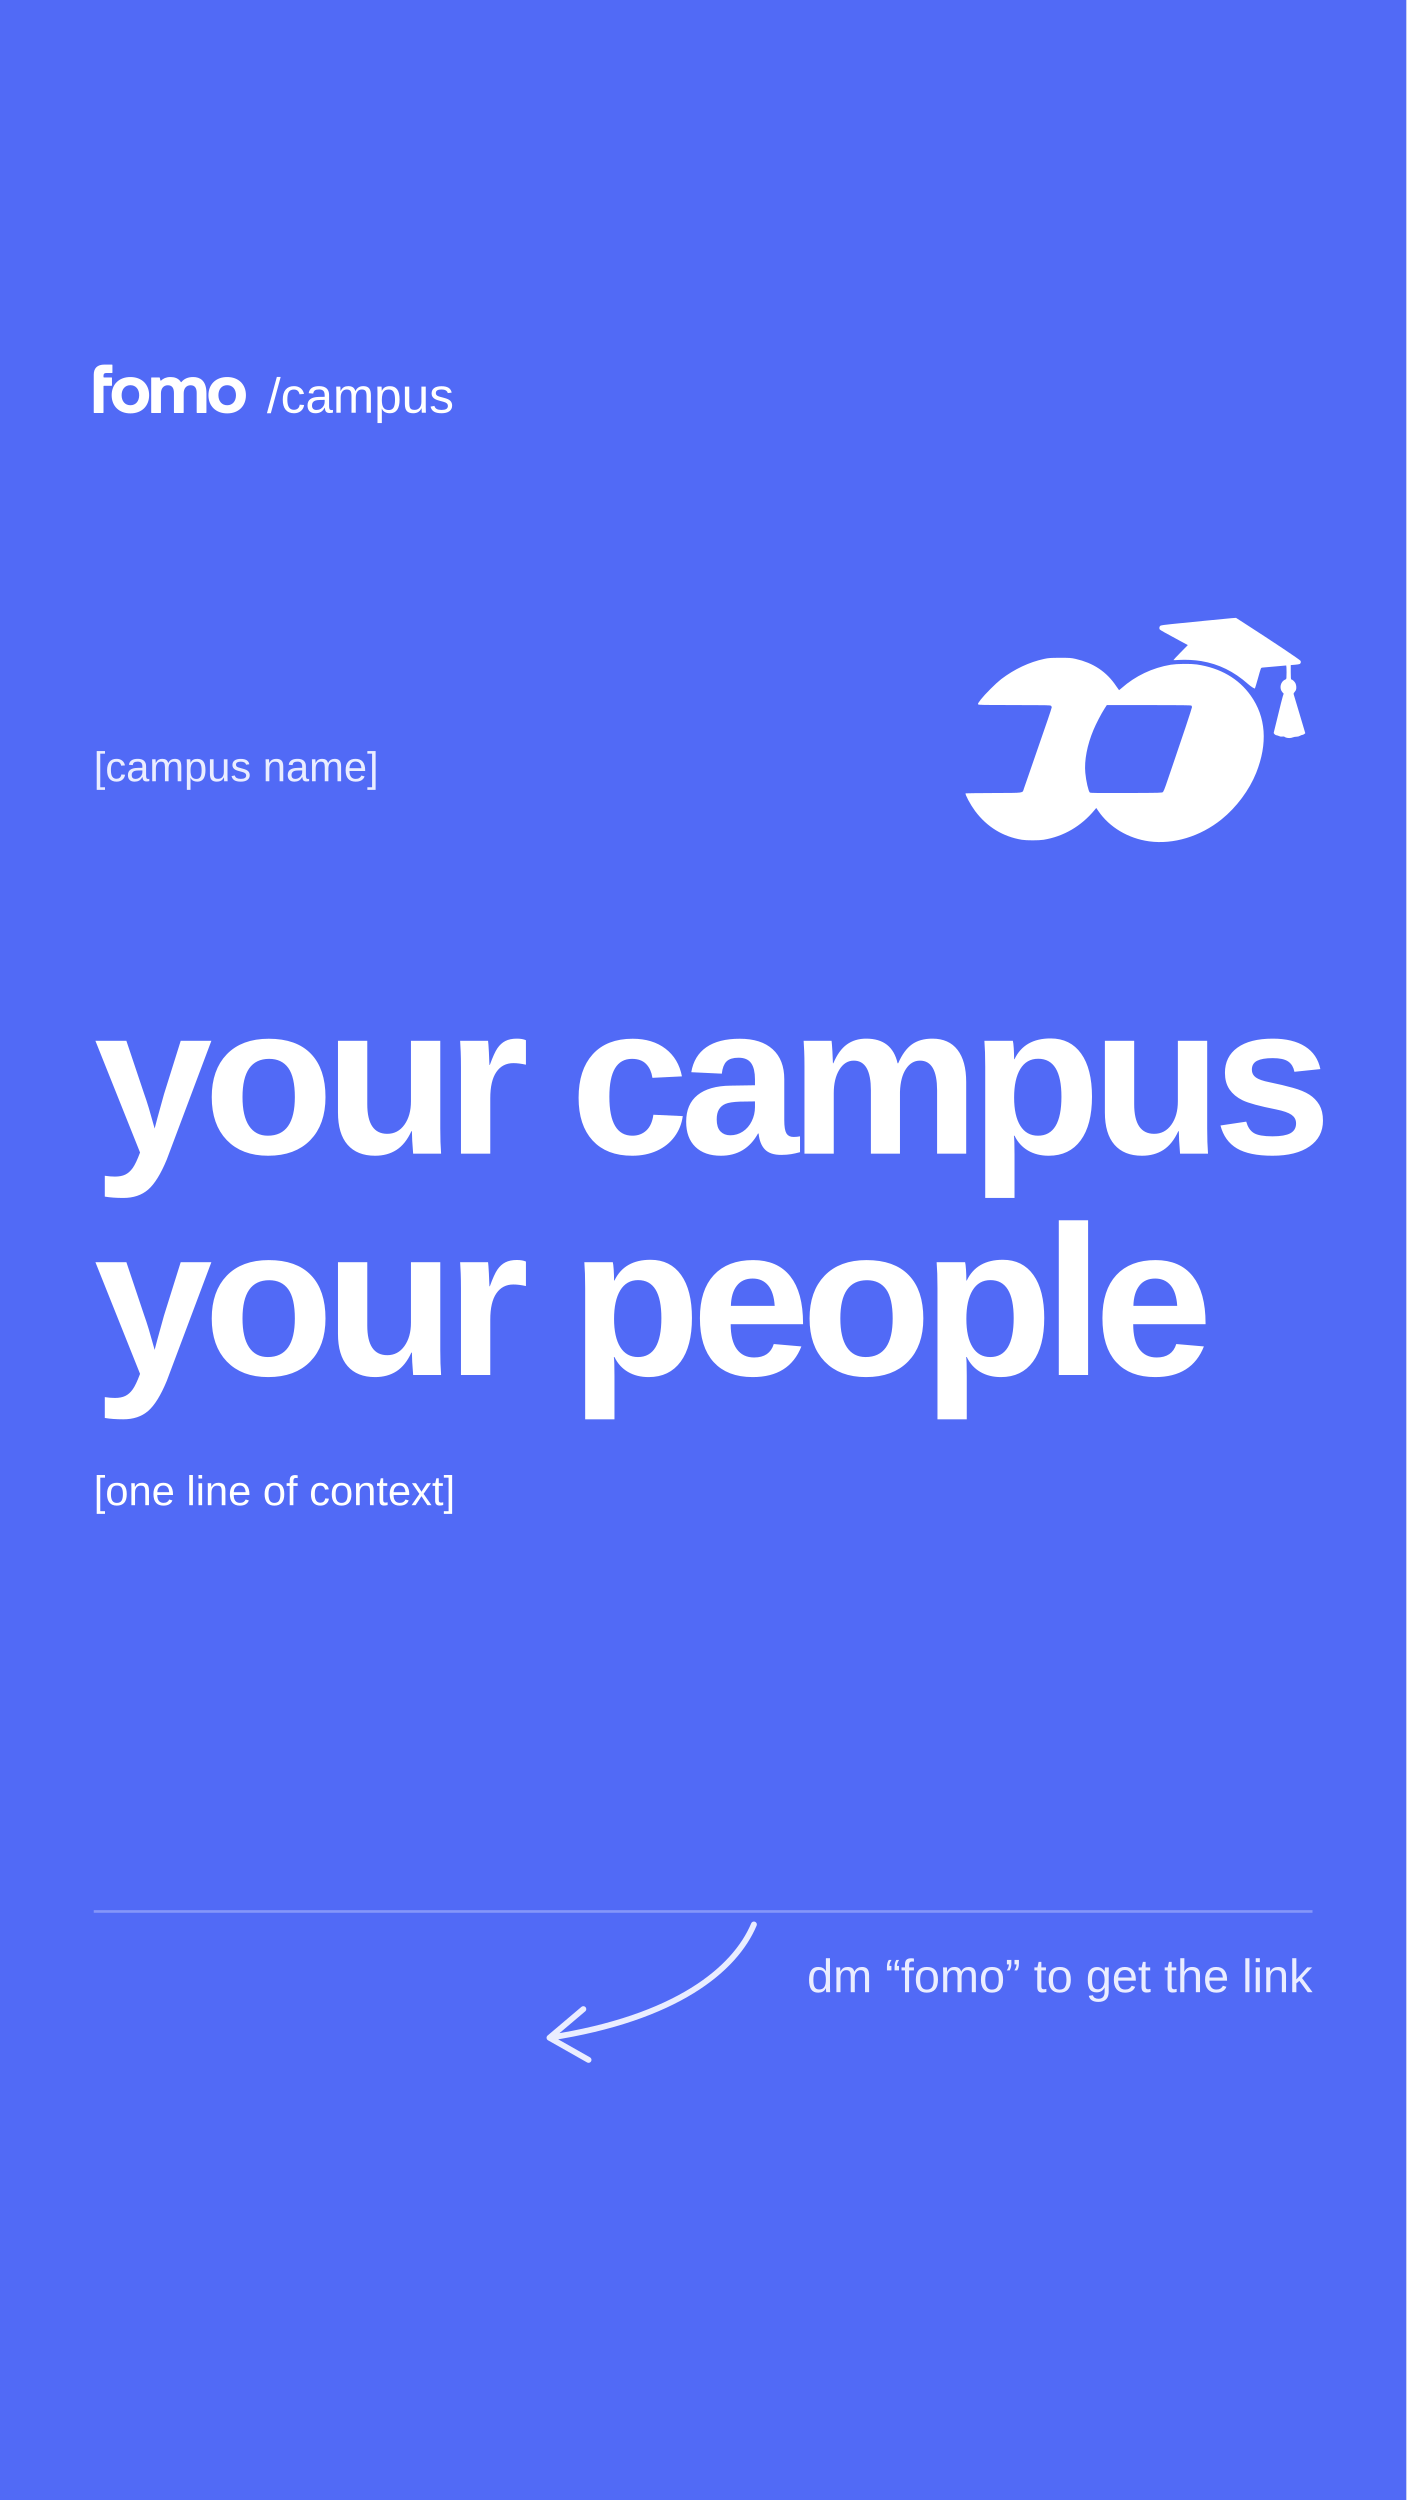
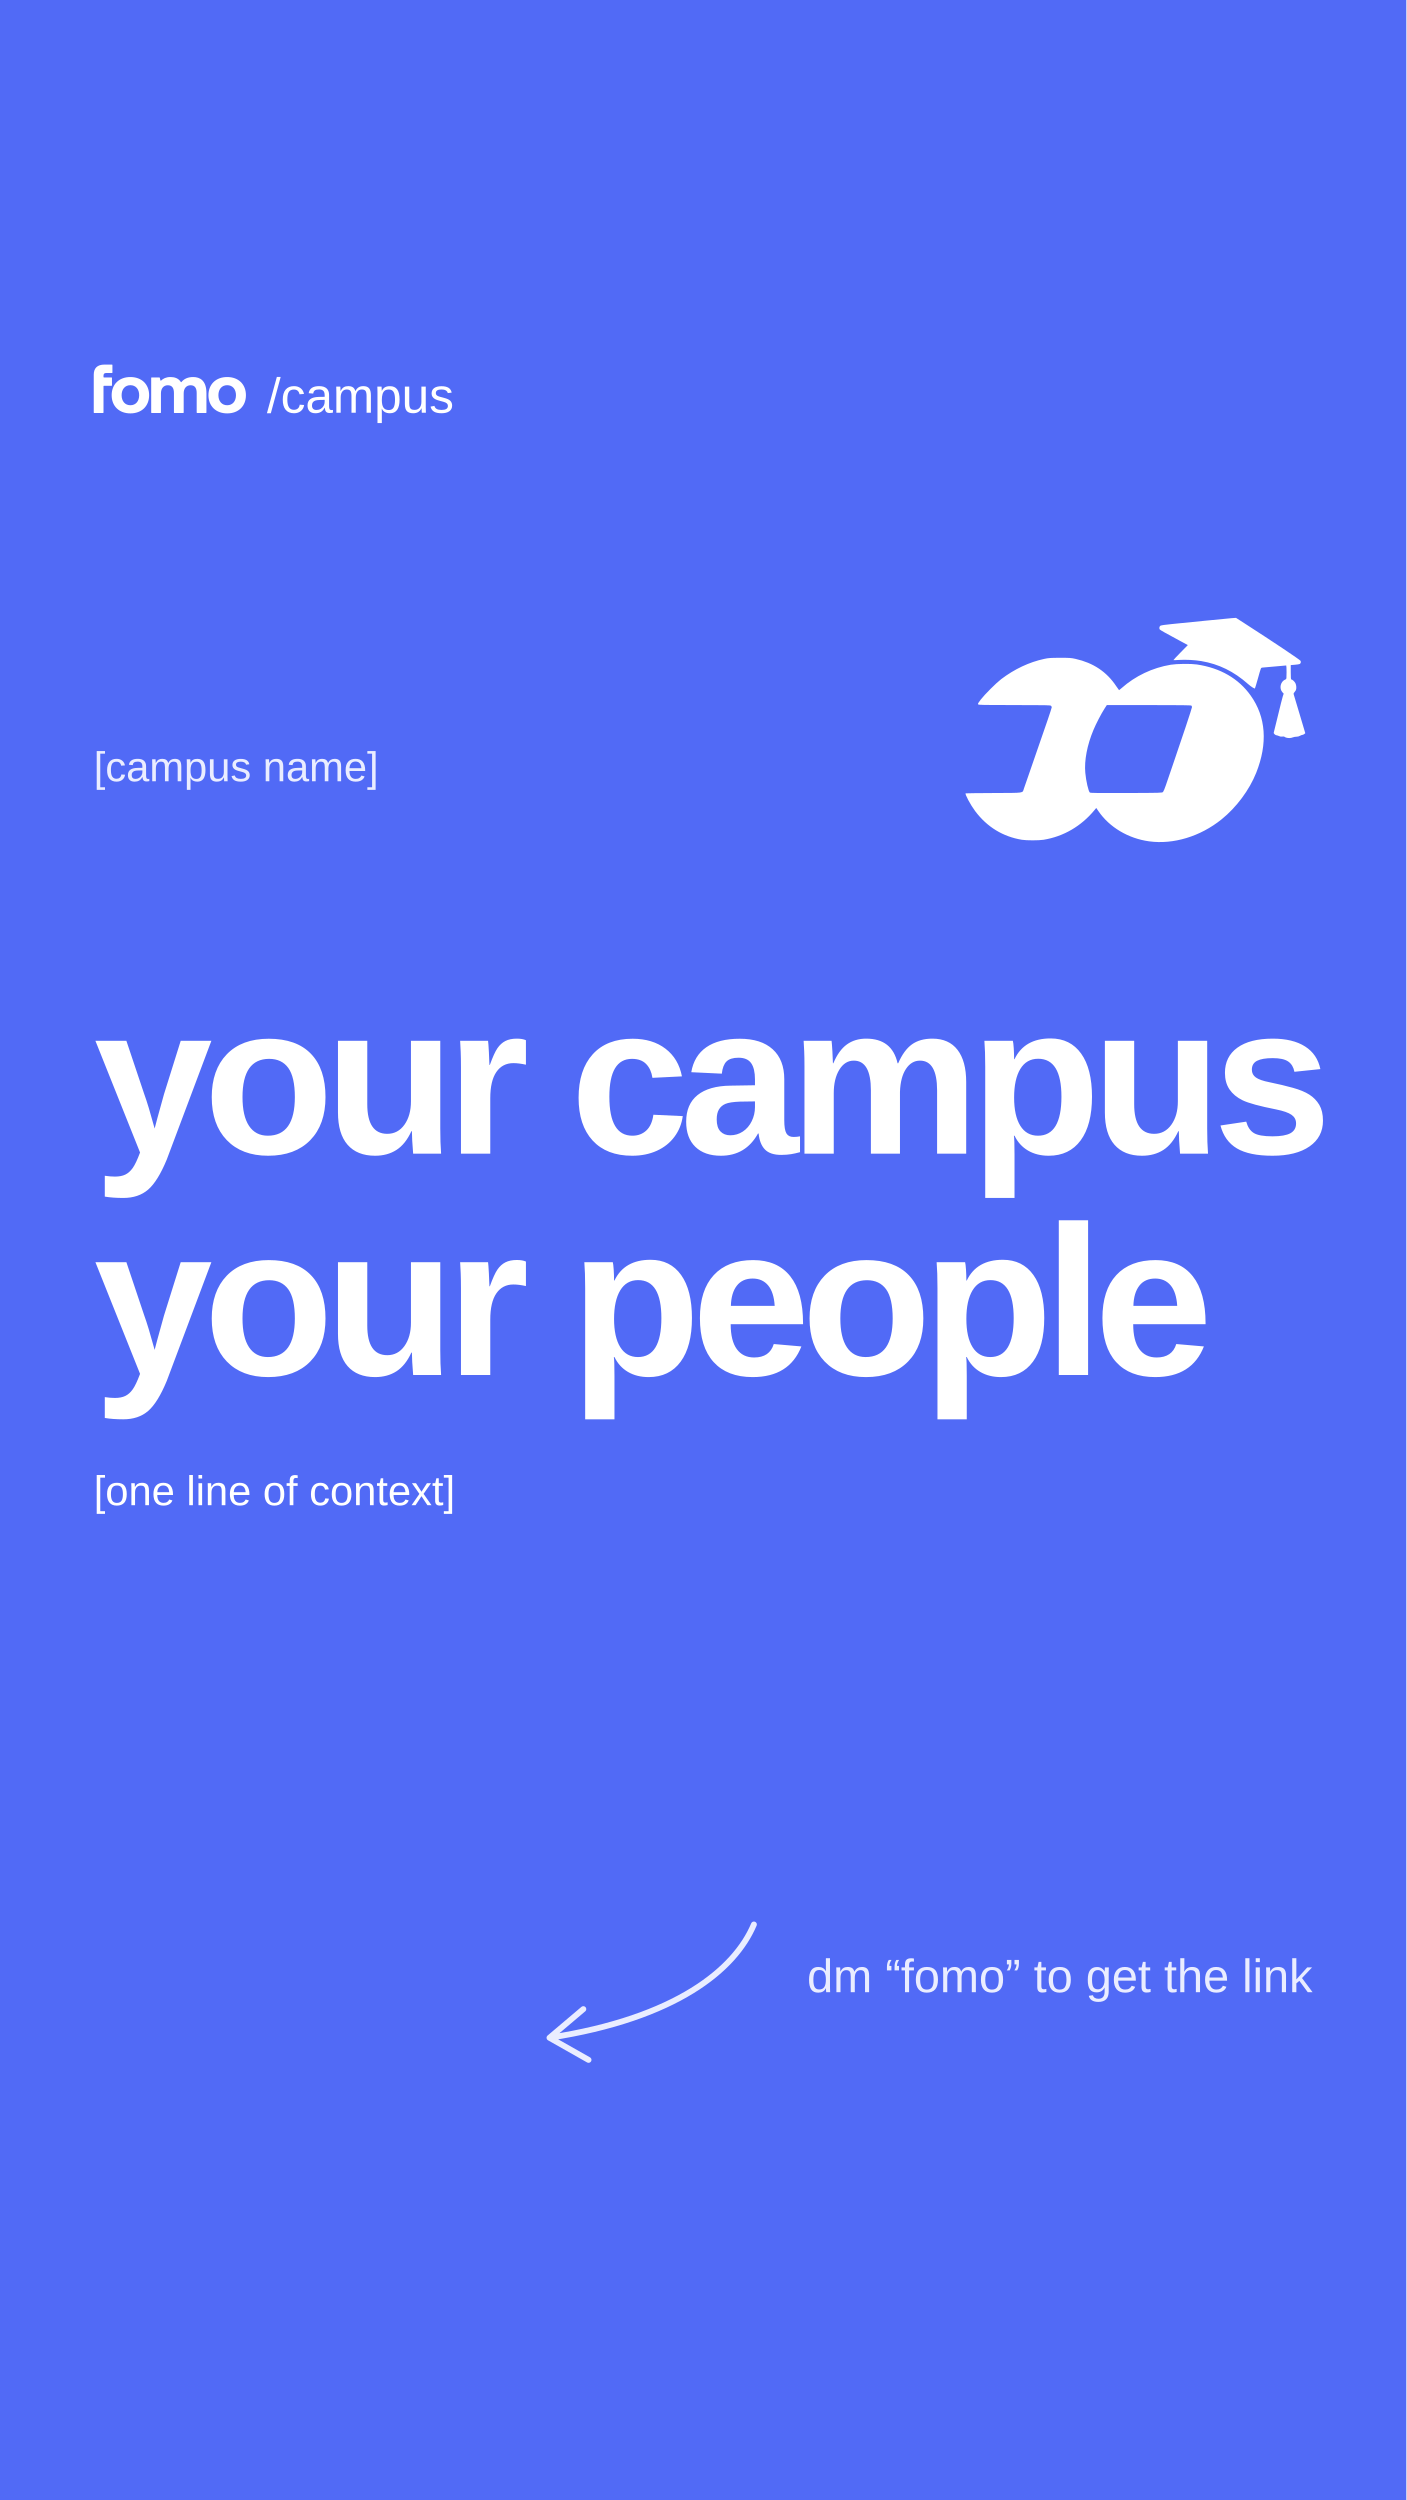
<svg xmlns="http://www.w3.org/2000/svg" xmlns:xlink="http://www.w3.org/1999/xlink" width="1080" height="1920" viewBox="0 0 1080 1920" role="img" aria-labelledby="title description">
  <defs>
    <style>text{font-family:Aeonik,Arial,sans-serif} .headline{font-size:164px;font-weight:700;letter-spacing:-7px} .label{font-size:32px;font-weight:500} .context{font-size:32px;font-weight:400}</style>
    <symbol id="fomo-campus-mark" viewBox="0 0 620 415">
      <g fill="currentColor" fill-rule="evenodd" transform="translate(-240.190 -291.993) scale(0.815589)">
        <path d="M704.000,851.489 C659.298,845.350 618.849,821.276 595.279,786.779 L590.531,779.831 L586.540,784.665 C558.138,819.063 520.232,841.118 477.500,848.109 C467.438,849.755 440.897,849.775 431.000,848.144 C390.066,841.399 356.287,820.720 330.727,786.759 C320.650,773.369 307.823,749.353 310.282,748.480 C310.952,748.242 338.147,747.924 370.715,747.774 C437.969,747.463 431.842,748.359 435.217,738.339 C436.299,735.128 440.265,723.725 444.030,713.000 C452.124,689.943 474.687,624.651 486.579,589.869 C491.210,576.322 495.000,564.542 495.000,563.691 C495.000,562.839 494.293,561.436 493.429,560.571 C492.027,559.170 483.541,559.000 415.051,559.000 C348.565,559.000 338.080,558.802 337.020,557.524 C336.010,556.307 336.975,554.517 342.549,547.274 C351.040,536.242 375.944,511.356 386.500,503.355 C415.124,481.659 446.747,466.787 479.000,459.852 C488.127,457.890 492.509,457.588 512.500,457.547 C533.032,457.505 536.614,457.749 545.881,459.824 C584.401,468.449 613.143,487.752 633.619,518.750 C636.617,523.288 639.264,527.000 639.501,527.000 C639.739,527.000 642.144,525.037 644.846,522.637 C674.311,496.467 711.276,478.895 750.500,472.411 C763.328,470.290 794.041,469.982 806.500,471.849 C856.836,479.392 895.899,501.942 921.968,538.507 C954.832,584.602 958.909,641.335 933.881,704.280 C919.198,741.207 891.383,778.611 859.500,804.302 C813.865,841.075 756.010,858.632 704.000,851.489 Z M733.852,745.500 C734.901,744.400 737.568,738.100 739.778,731.500 C741.988,724.900 748.839,704.875 755.003,687.000 C774.125,631.539 796.000,565.624 796.000,563.462 C796.000,562.328 795.460,560.860 794.800,560.200 C793.884,559.284 772.221,559.000 703.396,559.000 L613.193,559.000 L607.900,567.250 C600.996,578.011 590.163,598.929 584.528,612.379 C570.986,644.701 564.625,678.053 567.010,704.228 C568.643,722.141 573.768,744.378 576.815,746.768 C578.095,747.772 594.392,747.980 655.188,747.768 C730.463,747.505 731.982,747.461 733.852,745.500 Z M998.299,628.894 C996.539,628.385 994.824,627.524 994.489,626.982 C994.146,626.428 992.190,626.266 990.022,626.612 C987.410,627.030 985.121,626.708 982.929,625.615 C981.149,624.727 978.923,624.000 977.981,624.000 C975.197,624.000 970.787,619.991 971.523,618.130 C971.877,617.233 975.979,600.548 980.638,581.052 C985.297,561.556 989.956,543.106 990.991,540.052 L992.872,534.500 L990.500,532.000 C982.248,523.304 985.952,507.770 997.250,503.694 C998.807,503.132 999.000,501.464 999.000,488.531 C999.000,480.539 998.672,474.000 998.272,474.000 C995.946,474.000 949.957,478.091 947.317,478.533 C943.666,479.144 944.526,477.033 936.947,504.000 C934.088,514.175 931.444,522.838 931.072,523.252 C930.186,524.238 922.689,519.440 916.433,513.885 C885.904,486.771 853.740,470.988 815.991,464.599 C802.027,462.235 782.154,461.195 768.545,462.114 C761.969,462.559 756.404,462.737 756.178,462.511 C755.952,462.285 762.816,454.929 771.432,446.164 L787.096,430.229 L769.798,420.922 C739.352,404.542 727.553,397.893 726.782,396.682 C725.220,394.225 725.982,390.057 728.250,388.655 C729.634,387.800 738.967,386.442 752.500,385.127 C764.600,383.951 796.325,380.774 823.000,378.067 C849.675,375.360 875.775,372.844 881.000,372.477 L890.500,371.808 L909.000,383.723 C968.284,421.904 1027.749,461.663 1028.963,463.931 C1030.330,466.486 1029.516,469.662 1027.182,470.880 C1026.257,471.362 1021.562,472.077 1016.750,472.468 L1008.000,473.180 L1008.000,488.590 C1008.000,499.093 1008.349,504.000 1009.096,504.000 C1011.343,504.000 1016.111,508.296 1018.023,512.044 C1020.213,516.339 1020.635,523.898 1018.875,527.316 C1018.256,528.517 1016.830,530.510 1015.706,531.745 C1013.883,533.746 1013.790,534.397 1014.850,537.745 C1015.504,539.810 1021.252,559.030 1027.624,580.456 L1039.210,619.412 L1036.994,621.206 C1035.775,622.193 1033.954,623.000 1032.946,623.000 C1031.939,623.000 1029.564,623.915 1027.670,625.032 C1025.599,626.254 1022.684,627.005 1020.362,626.915 C1018.238,626.833 1014.700,627.473 1012.500,628.339 C1008.042,630.092 1003.110,630.285 998.299,628.894 Z" />
      </g>
    </symbol>
    <symbol id="fomo-wordmark" viewBox="0 0 352 113" fill="none">
      <path d="M0.003 23.325C0.003 8.468 7.991 0 24.923 0H42.105C42.675 0 43.134 0.46 43.134 1.029V18.462C43.134 19.031 42.675 19.49 42.105 19.49H28.757C24.443 19.49 22.526 21.408 22.526 25.561V28.685C22.526 29.255 22.985 29.714 23.555 29.714H41.076C41.646 29.714 42.105 30.174 42.105 30.743V48.014C42.105 48.584 41.646 49.043 41.076 49.043H23.555C22.985 49.043 22.526 49.503 22.526 50.072V110.797C22.526 111.366 22.066 111.826 21.497 111.826H1.029C0.46 111.826 0 111.366 0 110.797V23.325H0.003Z" fill="currentColor" />
      <path d="M41.381 70.769C41.381 45.528 58.636 28.757 84.673 28.757C110.711 28.757 127.965 45.531 127.965 70.769C127.965 96.008 110.711 112.782 84.673 112.782C58.636 112.782 41.381 96.008 41.381 70.769ZM104.959 70.769C104.959 57.192 97.291 47.606 84.67 47.606C72.049 47.606 64.384 57.192 64.384 70.769C64.384 84.347 72.052 93.933 84.67 93.933C97.287 93.933 104.959 84.347 104.959 70.769Z" fill="currentColor" />
      <path d="M260.369 65.978V110.796C260.369 111.366 259.909 111.825 259.34 111.825H238.872C238.302 111.825 237.843 111.366 237.843 110.796V65.817C237.843 53.995 233.371 47.767 223.785 47.767C214.199 47.767 207.491 54.794 207.81 67.415V110.796C207.81 111.366 207.35 111.825 206.781 111.825H186.313C185.744 111.825 185.284 111.366 185.284 110.796V65.817C185.284 53.995 180.812 47.767 171.065 47.767C161.318 47.767 155.251 55.117 155.251 66.616V110.796C155.251 111.366 154.792 111.825 154.222 111.825H133.754C133.185 111.825 132.725 111.366 132.725 110.796V30.746C132.725 30.177 133.185 29.717 133.754 29.717H151.571C152.044 29.717 152.456 30.039 152.569 30.495L154.088 36.58C154.246 37.211 155.028 37.447 155.501 37.002C160.183 32.615 166.476 28.757 177.451 28.757C186.961 28.757 195.882 31.703 201.246 40.284C201.565 40.791 202.281 40.836 202.652 40.362C208.307 33.136 217.317 28.757 229.687 28.757C245.662 28.757 260.358 37.063 260.358 65.978H260.369Z" fill="currentColor" />
      <path d="M265.029 70.769C265.029 45.528 282.284 28.757 308.321 28.757C334.359 28.757 351.613 45.531 351.613 70.769C351.613 96.008 334.359 112.782 308.321 112.782C282.284 112.782 265.029 96.008 265.029 70.769ZM328.607 70.769C328.607 57.192 320.939 47.606 308.318 47.606C295.697 47.606 288.032 57.192 288.032 70.769C288.032 84.347 295.7 93.933 308.318 93.933C320.935 93.933 328.607 84.347 328.607 70.769Z" fill="currentColor" />
    </symbol>
  </defs>
  <g id="background">
    <rect width="1080" height="1920" fill="#516AF6" />
  </g>
  <g id="brand" color="#FFFFFF">
    <use href="#fomo-wordmark" xlink:href="#fomo-wordmark" x="72" y="280" width="117" height="37.560" />
    <text x="205" y="317" fill="#FFFFFF" font-size="38" font-weight="500">/campus</text>
    <use href="#fomo-campus-mark" xlink:href="#fomo-campus-mark" x="736" y="458" width="272" height="205.227" />
  </g>
  <g id="editable-message">
    <text x="72" y="600" class="label" fill="#EAEDFF">[campus name]</text>
    <text x="72" y="886" class="headline" fill="#FFFFFF">your campus</text>
    <text x="72" y="1056" class="headline" fill="#FFFFFF">your people</text>
    <text x="72" y="1156" class="context" fill="#FFFFFF">[one line of context]</text>
  </g>
  <g id="editable-call-to-action">
-     <path d="M72 1468 H1008" stroke="#FFFFFF" stroke-opacity=".3" stroke-width="2" />
    <text x="1008" y="1530" fill="#EAEDFF" font-size="36" font-weight="500" text-anchor="end">dm “fomo” to get the link</text>
    <path id="cta-arrow" d="M157 0C142.5 34.5 97.5 72 0 87M26 65L0 87L30 104" transform="translate(422 1478)" fill="none" stroke="#EAEDFF" stroke-width="4.5" stroke-linecap="round" stroke-linejoin="round" />
  </g>
</svg>
